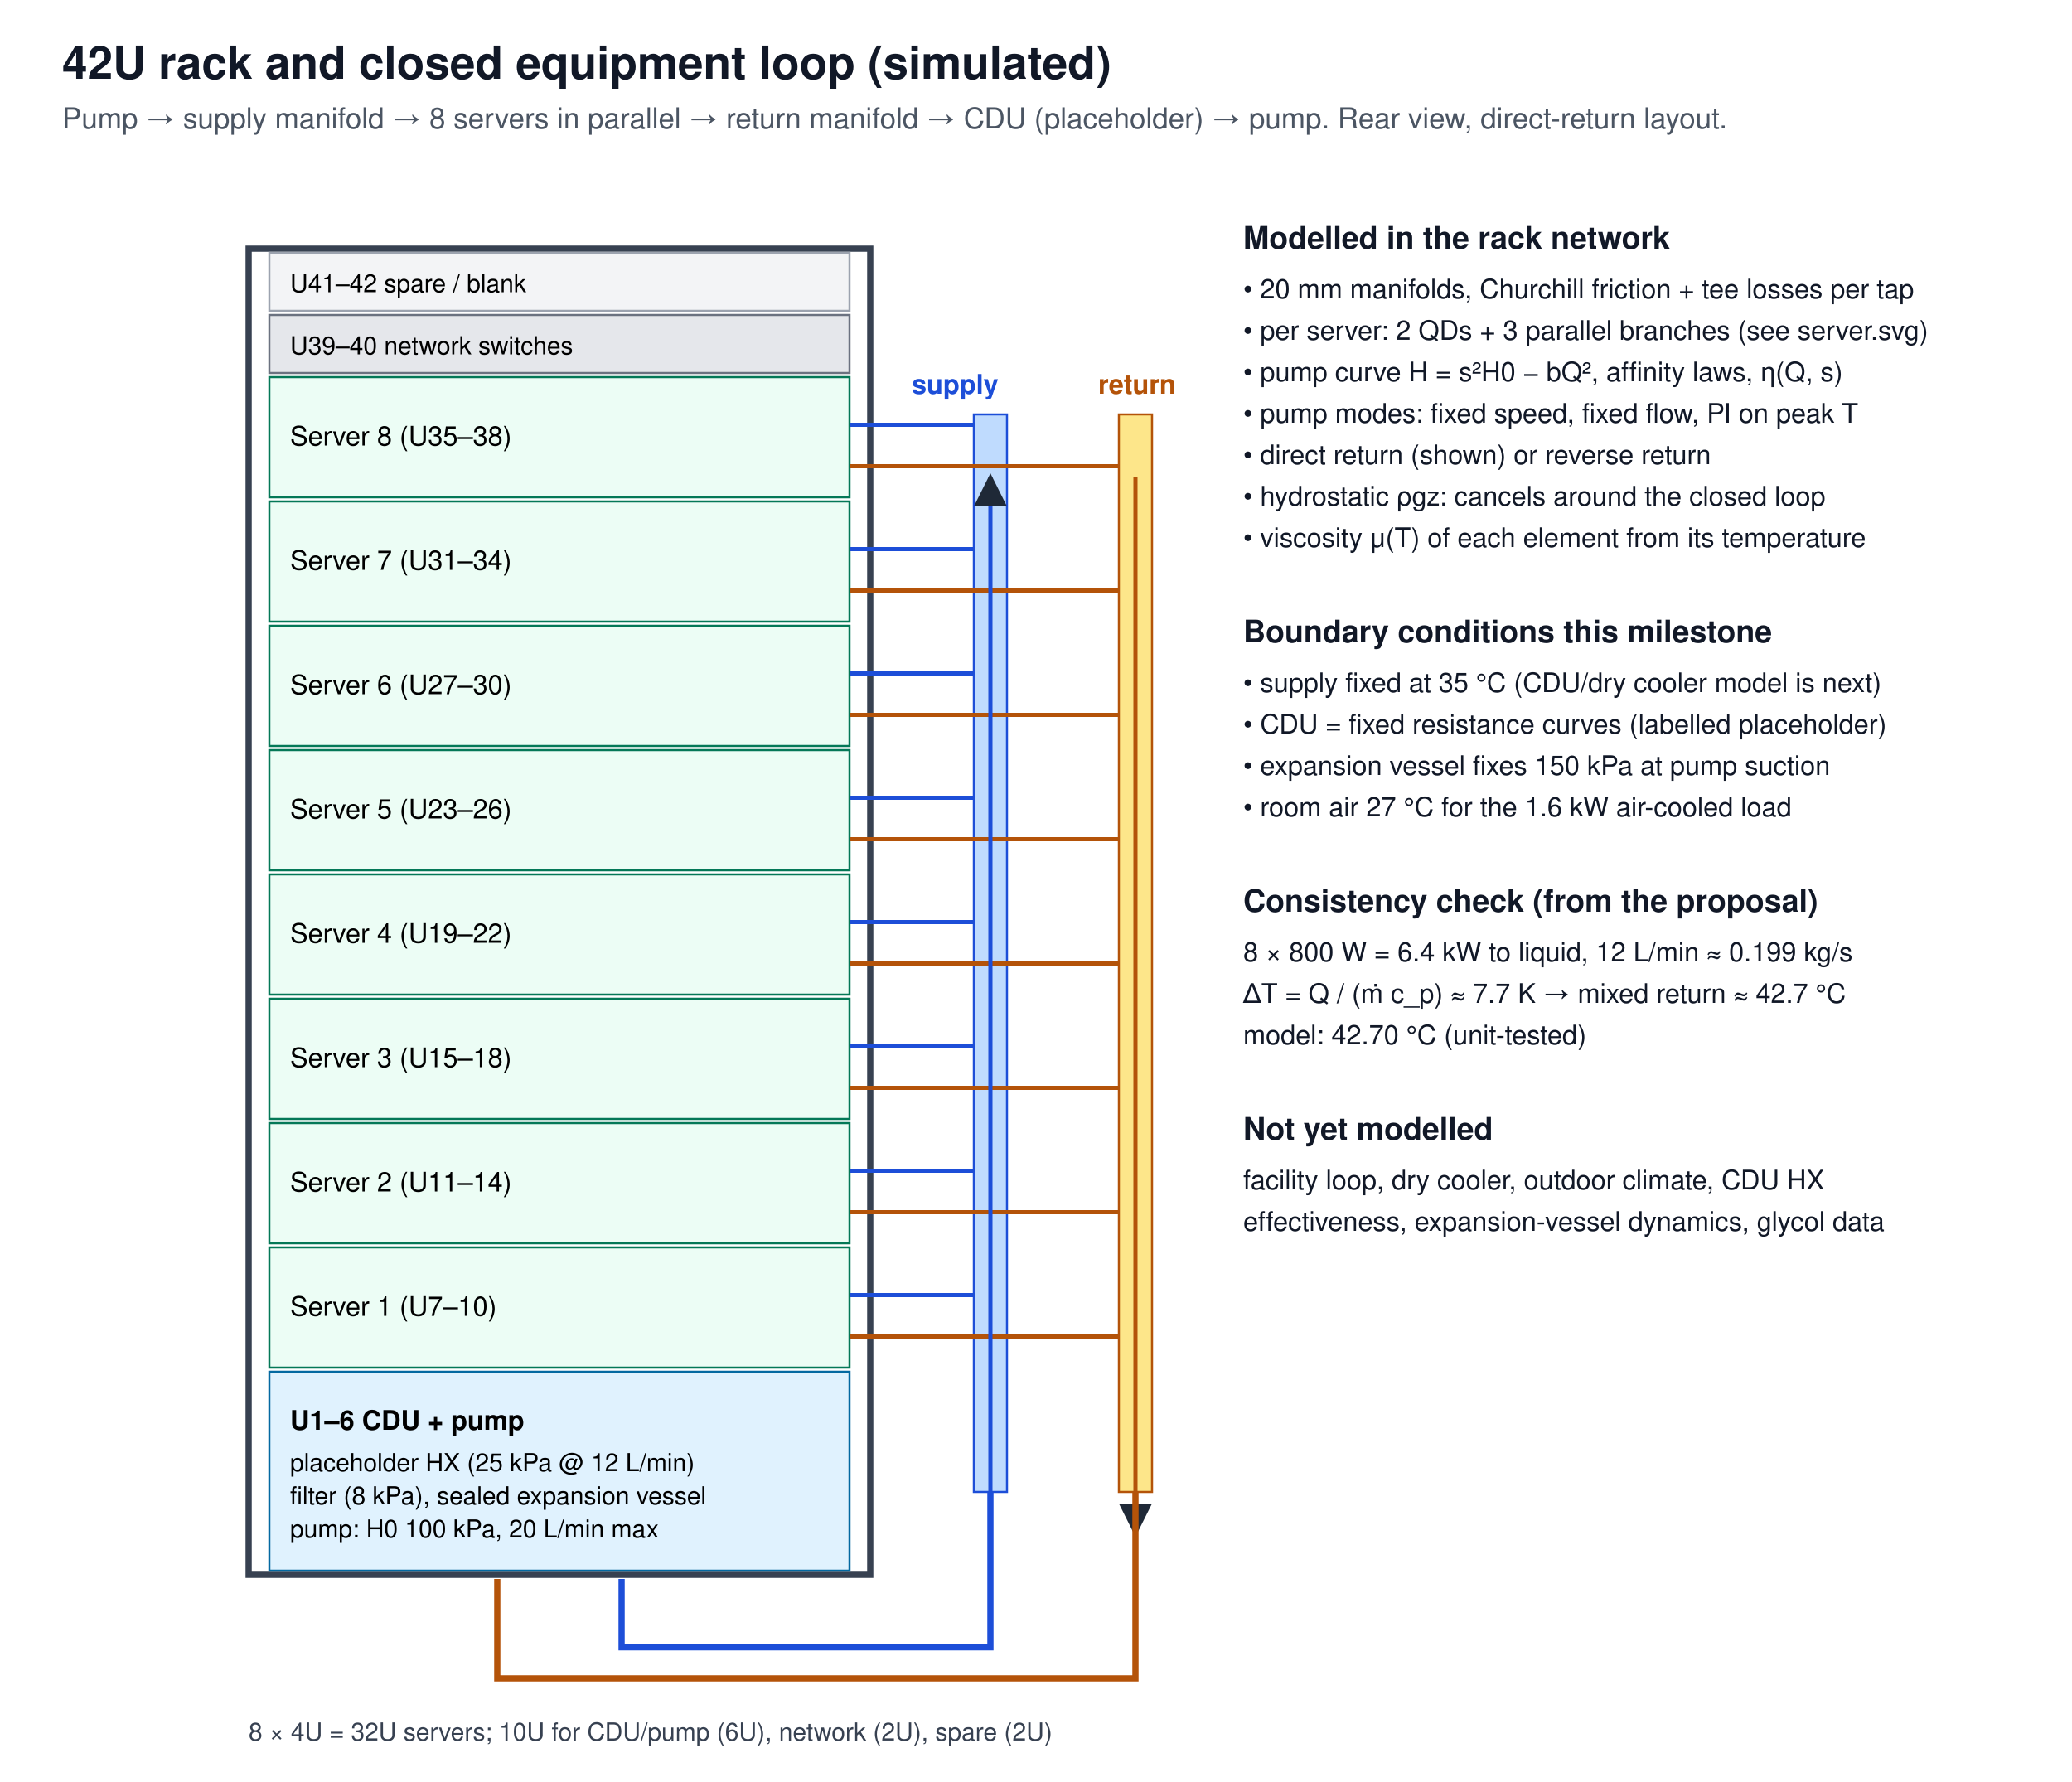
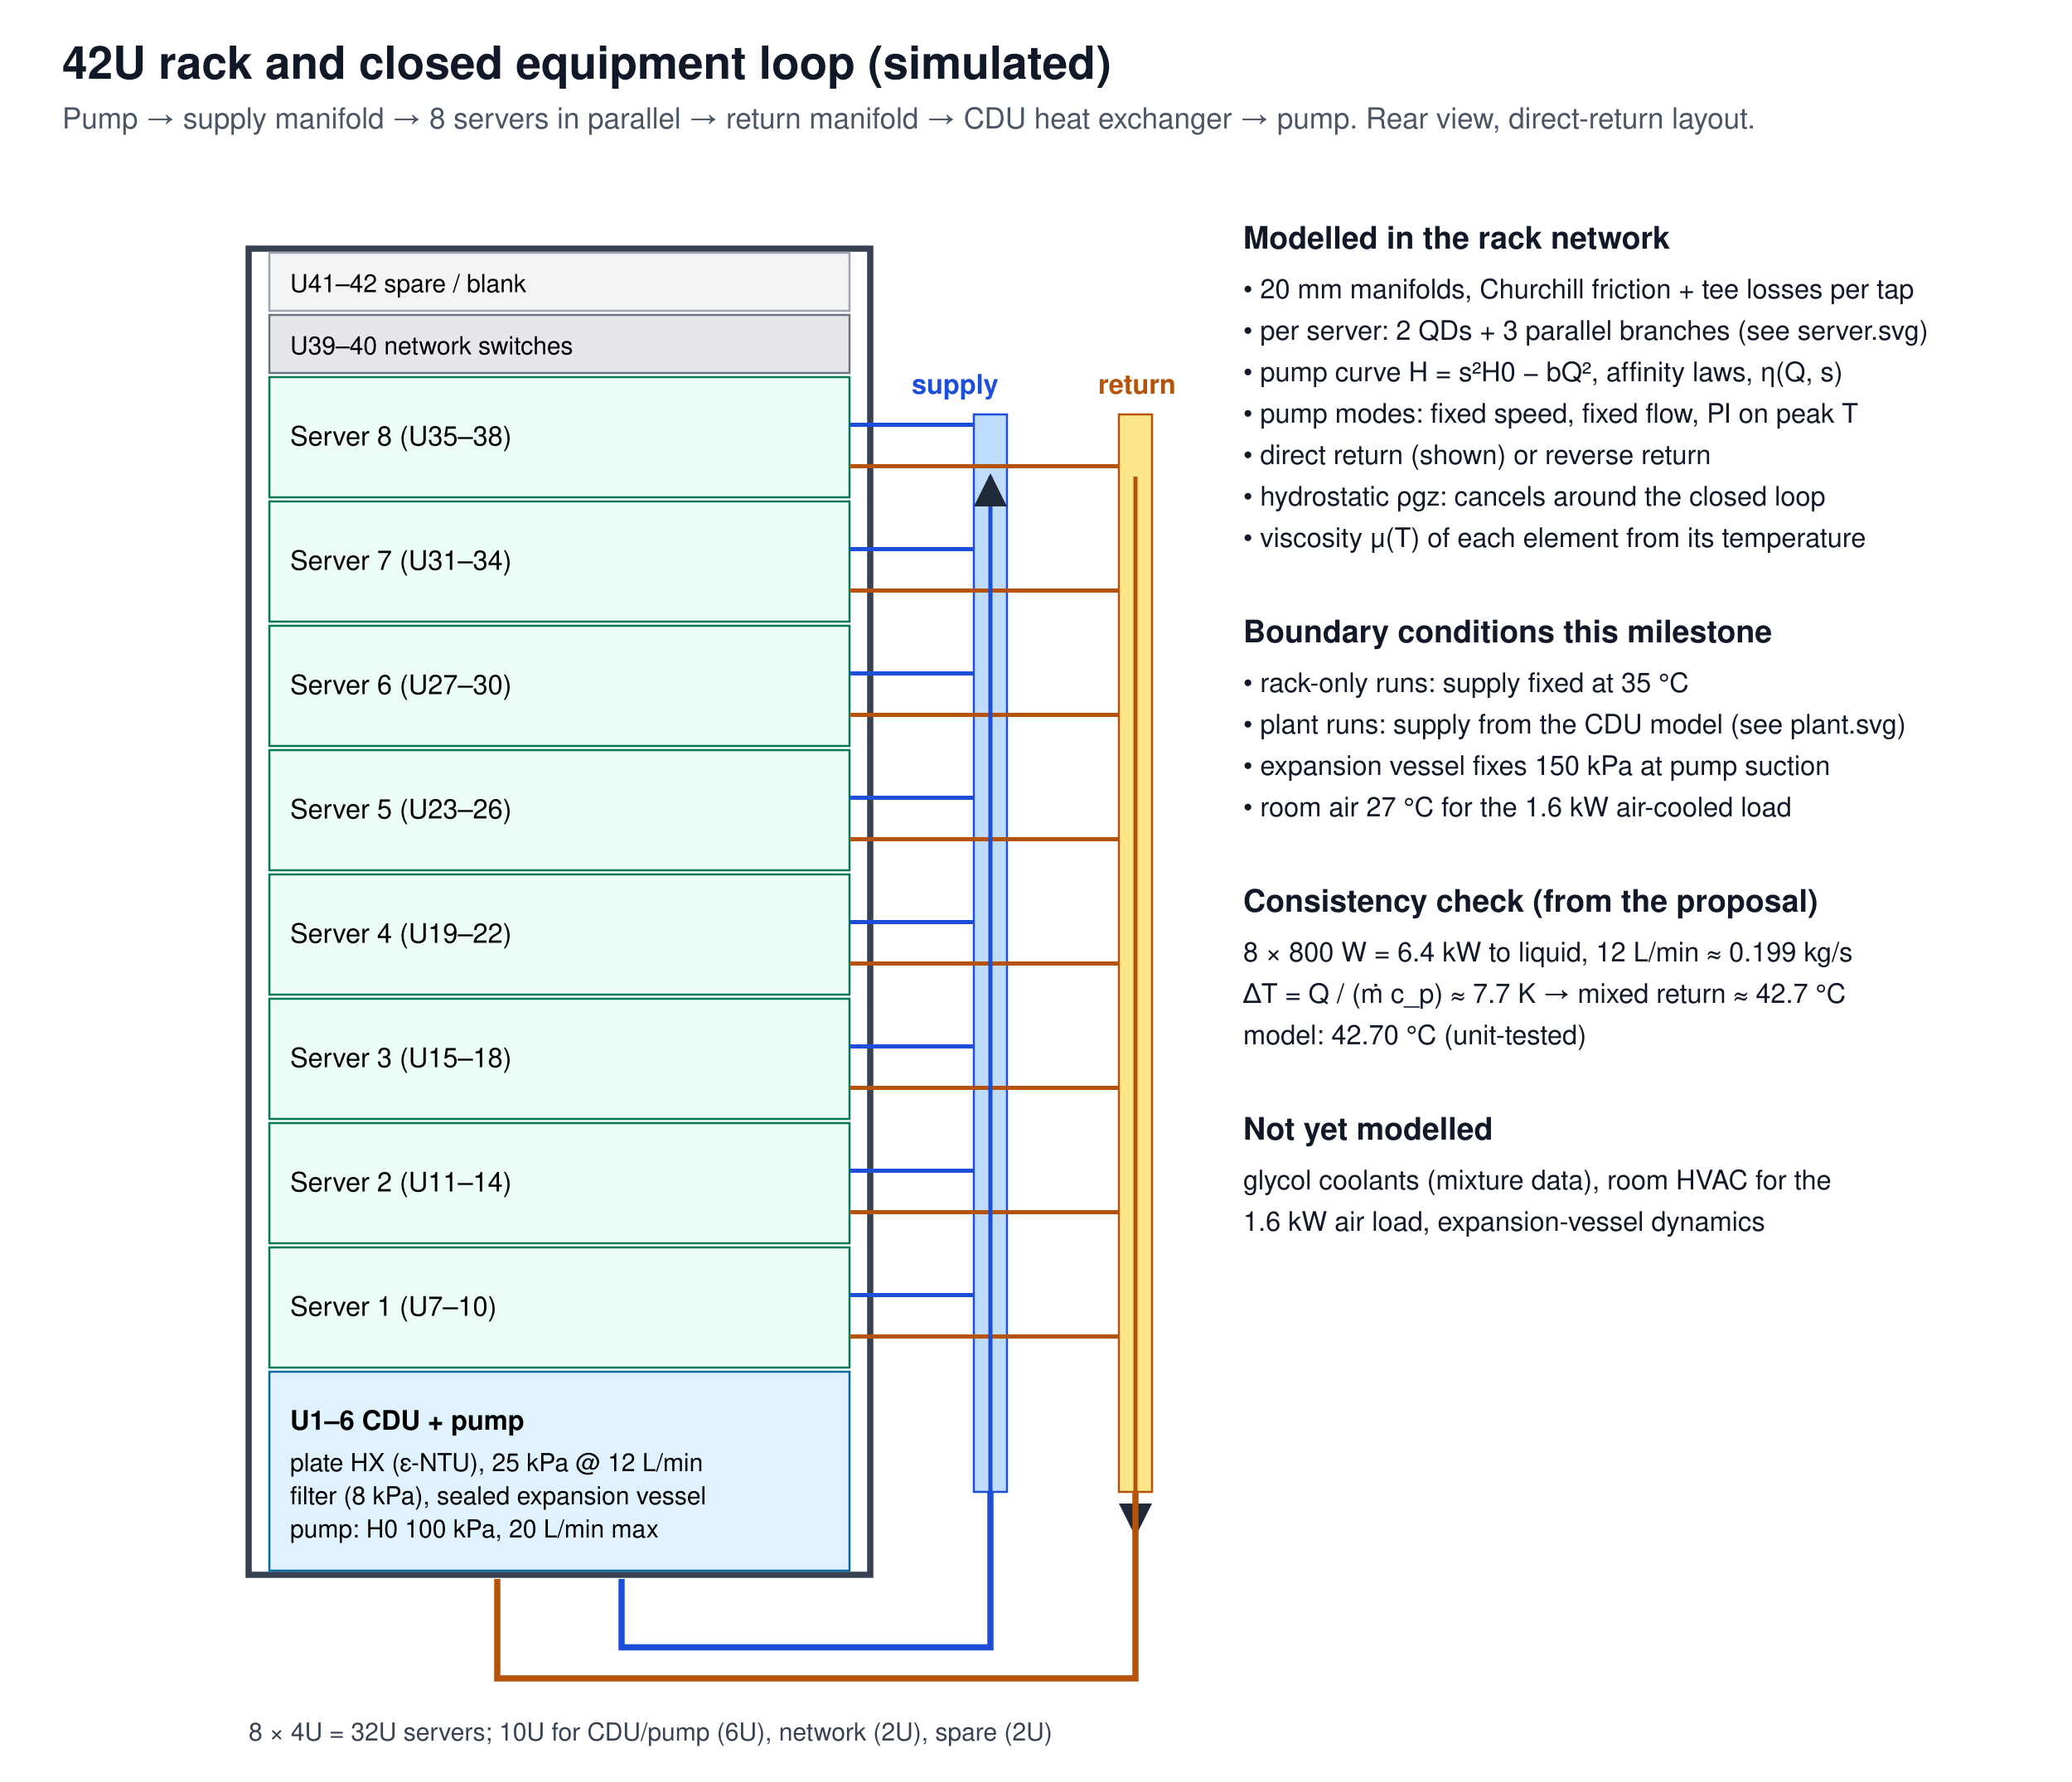
<svg xmlns="http://www.w3.org/2000/svg" viewBox="0 0 1000 860" font-family="Helvetica, Arial, sans-serif" font-size="14">
  <rect width="1000" height="860" fill="#ffffff" />
  <defs>
    <marker id="f" viewBox="0 0 10 10" refX="9" refY="5" markerWidth="8" markerHeight="8" orient="auto">
      <path d="M0,0 L10,5 L0,10 z" fill="#1f2937" />
    </marker>
  </defs>
  <text x="30" y="38" font-size="22" font-weight="bold" fill="#111827">42U rack and closed equipment loop (simulated)</text>
-   <text x="30" y="62" fill="#4b5563">Pump → supply manifold → 8 servers in parallel → return manifold → CDU (placeholder) → pump. Rear view, direct-return layout.</text>
+   <text x="30" y="62" fill="#4b5563">Pump → supply manifold → 8 servers in parallel → return manifold → CDU heat exchanger → pump. Rear view, direct-return layout.</text>
  <rect x="120" y="120" width="300" height="640" fill="none" stroke="#374151" stroke-width="3" />
  <rect x="130" y="122" width="280" height="28" fill="#f3f4f6" stroke="#9ca3af" />
  <text x="140" y="141" font-size="12">U41–42 spare / blank</text>
  <rect x="130" y="152" width="280" height="28" fill="#e5e7eb" stroke="#6b7280" />
  <text x="140" y="171" font-size="12">U39–40 network switches</text>
  <g font-size="13">
    <rect x="130" y="182" width="280" height="58" fill="#ecfdf5" stroke="#047857" />
    <text x="140" y="215">Server 8  (U35–38)</text>
    <rect x="130" y="242" width="280" height="58" fill="#ecfdf5" stroke="#047857" />
    <text x="140" y="275">Server 7  (U31–34)</text>
    <rect x="130" y="302" width="280" height="58" fill="#ecfdf5" stroke="#047857" />
    <text x="140" y="335">Server 6  (U27–30)</text>
    <rect x="130" y="362" width="280" height="58" fill="#ecfdf5" stroke="#047857" />
    <text x="140" y="395">Server 5  (U23–26)</text>
    <rect x="130" y="422" width="280" height="58" fill="#ecfdf5" stroke="#047857" />
    <text x="140" y="455">Server 4  (U19–22)</text>
    <rect x="130" y="482" width="280" height="58" fill="#ecfdf5" stroke="#047857" />
    <text x="140" y="515">Server 3  (U15–18)</text>
    <rect x="130" y="542" width="280" height="58" fill="#ecfdf5" stroke="#047857" />
    <text x="140" y="575">Server 2  (U11–14)</text>
    <rect x="130" y="602" width="280" height="58" fill="#ecfdf5" stroke="#047857" />
    <text x="140" y="635">Server 1  (U7–10)</text>
    <rect x="130" y="662" width="280" height="96" fill="#e0f2fe" stroke="#0369a1" />
    <text x="140" y="690" font-weight="bold">U1–6  CDU + pump</text>
-     <text x="140" y="710" font-size="12">placeholder HX (25 kPa @ 12 L/min)</text>
+     <text x="140" y="710" font-size="12">plate HX (ε-NTU), 25 kPa @ 12 L/min</text>
    <text x="140" y="726" font-size="12">filter (8 kPa), sealed expansion vessel</text>
    <text x="140" y="742" font-size="12">pump: H0 100 kPa, 20 L/min max</text>
  </g>
  <text x="120" y="840" font-size="12" fill="#374151">8 × 4U = 32U servers; 10U for CDU/pump (6U), network (2U), spare (2U)</text>
  <rect x="470" y="200" width="16" height="520" fill="#bfdbfe" stroke="#1d4ed8" />
  <rect x="540" y="200" width="16" height="520" fill="#fde68a" stroke="#b45309" />
  <text x="440" y="190" fill="#1d4ed8" font-weight="bold" font-size="13">supply</text>
  <text x="530" y="190" fill="#b45309" font-weight="bold" font-size="13">return</text>
  <g stroke-width="2">
    <line x1="410" y1="205" x2="470" y2="205" stroke="#1d4ed8" />
    <line x1="410" y1="225" x2="540" y2="225" stroke="#b45309" />
    <line x1="410" y1="265" x2="470" y2="265" stroke="#1d4ed8" />
    <line x1="410" y1="285" x2="540" y2="285" stroke="#b45309" />
    <line x1="410" y1="325" x2="470" y2="325" stroke="#1d4ed8" />
    <line x1="410" y1="345" x2="540" y2="345" stroke="#b45309" />
    <line x1="410" y1="385" x2="470" y2="385" stroke="#1d4ed8" />
    <line x1="410" y1="405" x2="540" y2="405" stroke="#b45309" />
    <line x1="410" y1="445" x2="470" y2="445" stroke="#1d4ed8" />
    <line x1="410" y1="465" x2="540" y2="465" stroke="#b45309" />
    <line x1="410" y1="505" x2="470" y2="505" stroke="#1d4ed8" />
    <line x1="410" y1="525" x2="540" y2="525" stroke="#b45309" />
    <line x1="410" y1="565" x2="470" y2="565" stroke="#1d4ed8" />
    <line x1="410" y1="585" x2="540" y2="585" stroke="#b45309" />
    <line x1="410" y1="625" x2="470" y2="625" stroke="#1d4ed8" />
    <line x1="410" y1="645" x2="540" y2="645" stroke="#b45309" />
  </g>
  <line x1="478" y1="740" x2="478" y2="230" stroke="#1d4ed8" stroke-width="2" marker-end="url(#f)" />
  <line x1="548" y1="230" x2="548" y2="740" stroke="#b45309" stroke-width="2" marker-end="url(#f)" />
  <path d="M478,720 L478,795 L300,795 L300,762" stroke="#1d4ed8" stroke-width="3" fill="none" />
  <path d="M548,720 L548,810 L240,810 L240,762" stroke="#b45309" stroke-width="3" fill="none" />
  <g transform="translate(600,120)" font-size="13" fill="#111827">
    <text x="0" y="0" font-weight="bold" font-size="15">Modelled in the rack network</text>
    <text x="0" y="24">• 20 mm manifolds, Churchill friction + tee losses per tap</text>
    <text x="0" y="44">• per server: 2 QDs + 3 parallel branches (see server.svg)</text>
    <text x="0" y="64">• pump curve H = s²H0 − bQ², affinity laws, η(Q, s)</text>
    <text x="0" y="84">• pump modes: fixed speed, fixed flow, PI on peak T</text>
    <text x="0" y="104">• direct return (shown) or reverse return</text>
    <text x="0" y="124">• hydrostatic ρgz: cancels around the closed loop</text>
    <text x="0" y="144">• viscosity μ(T) of each element from its temperature</text>
    <text x="0" y="190" font-weight="bold" font-size="15">Boundary conditions this milestone</text>
-     <text x="0" y="214">• supply fixed at 35 °C (CDU/dry cooler model is next)</text>
-     <text x="0" y="234">• CDU = fixed resistance curves (labelled placeholder)</text>
+     <text x="0" y="214">• rack-only runs: supply fixed at 35 °C</text>
+     <text x="0" y="234">• plant runs: supply from the CDU model (see plant.svg)</text>
    <text x="0" y="254">• expansion vessel fixes 150 kPa at pump suction</text>
    <text x="0" y="274">• room air 27 °C for the 1.6 kW air-cooled load</text>
    <text x="0" y="320" font-weight="bold" font-size="15">Consistency check (from the proposal)</text>
    <text x="0" y="344">8 × 800 W = 6.4 kW to liquid, 12 L/min ≈ 0.199 kg/s</text>
    <text x="0" y="364">ΔT = Q / (ṁ c_p) ≈ 7.7 K → mixed return ≈ 42.7 °C</text>
    <text x="0" y="384">model: 42.70 °C (unit-tested)</text>
    <text x="0" y="430" font-weight="bold" font-size="15">Not yet modelled</text>
-     <text x="0" y="454">facility loop, dry cooler, outdoor climate, CDU HX</text>
-     <text x="0" y="474">effectiveness, expansion-vessel dynamics, glycol data</text>
+     <text x="0" y="454">glycol coolants (mixture data), room HVAC for the</text>
+     <text x="0" y="474">1.6 kW air load, expansion-vessel dynamics</text>
  </g>
</svg>
